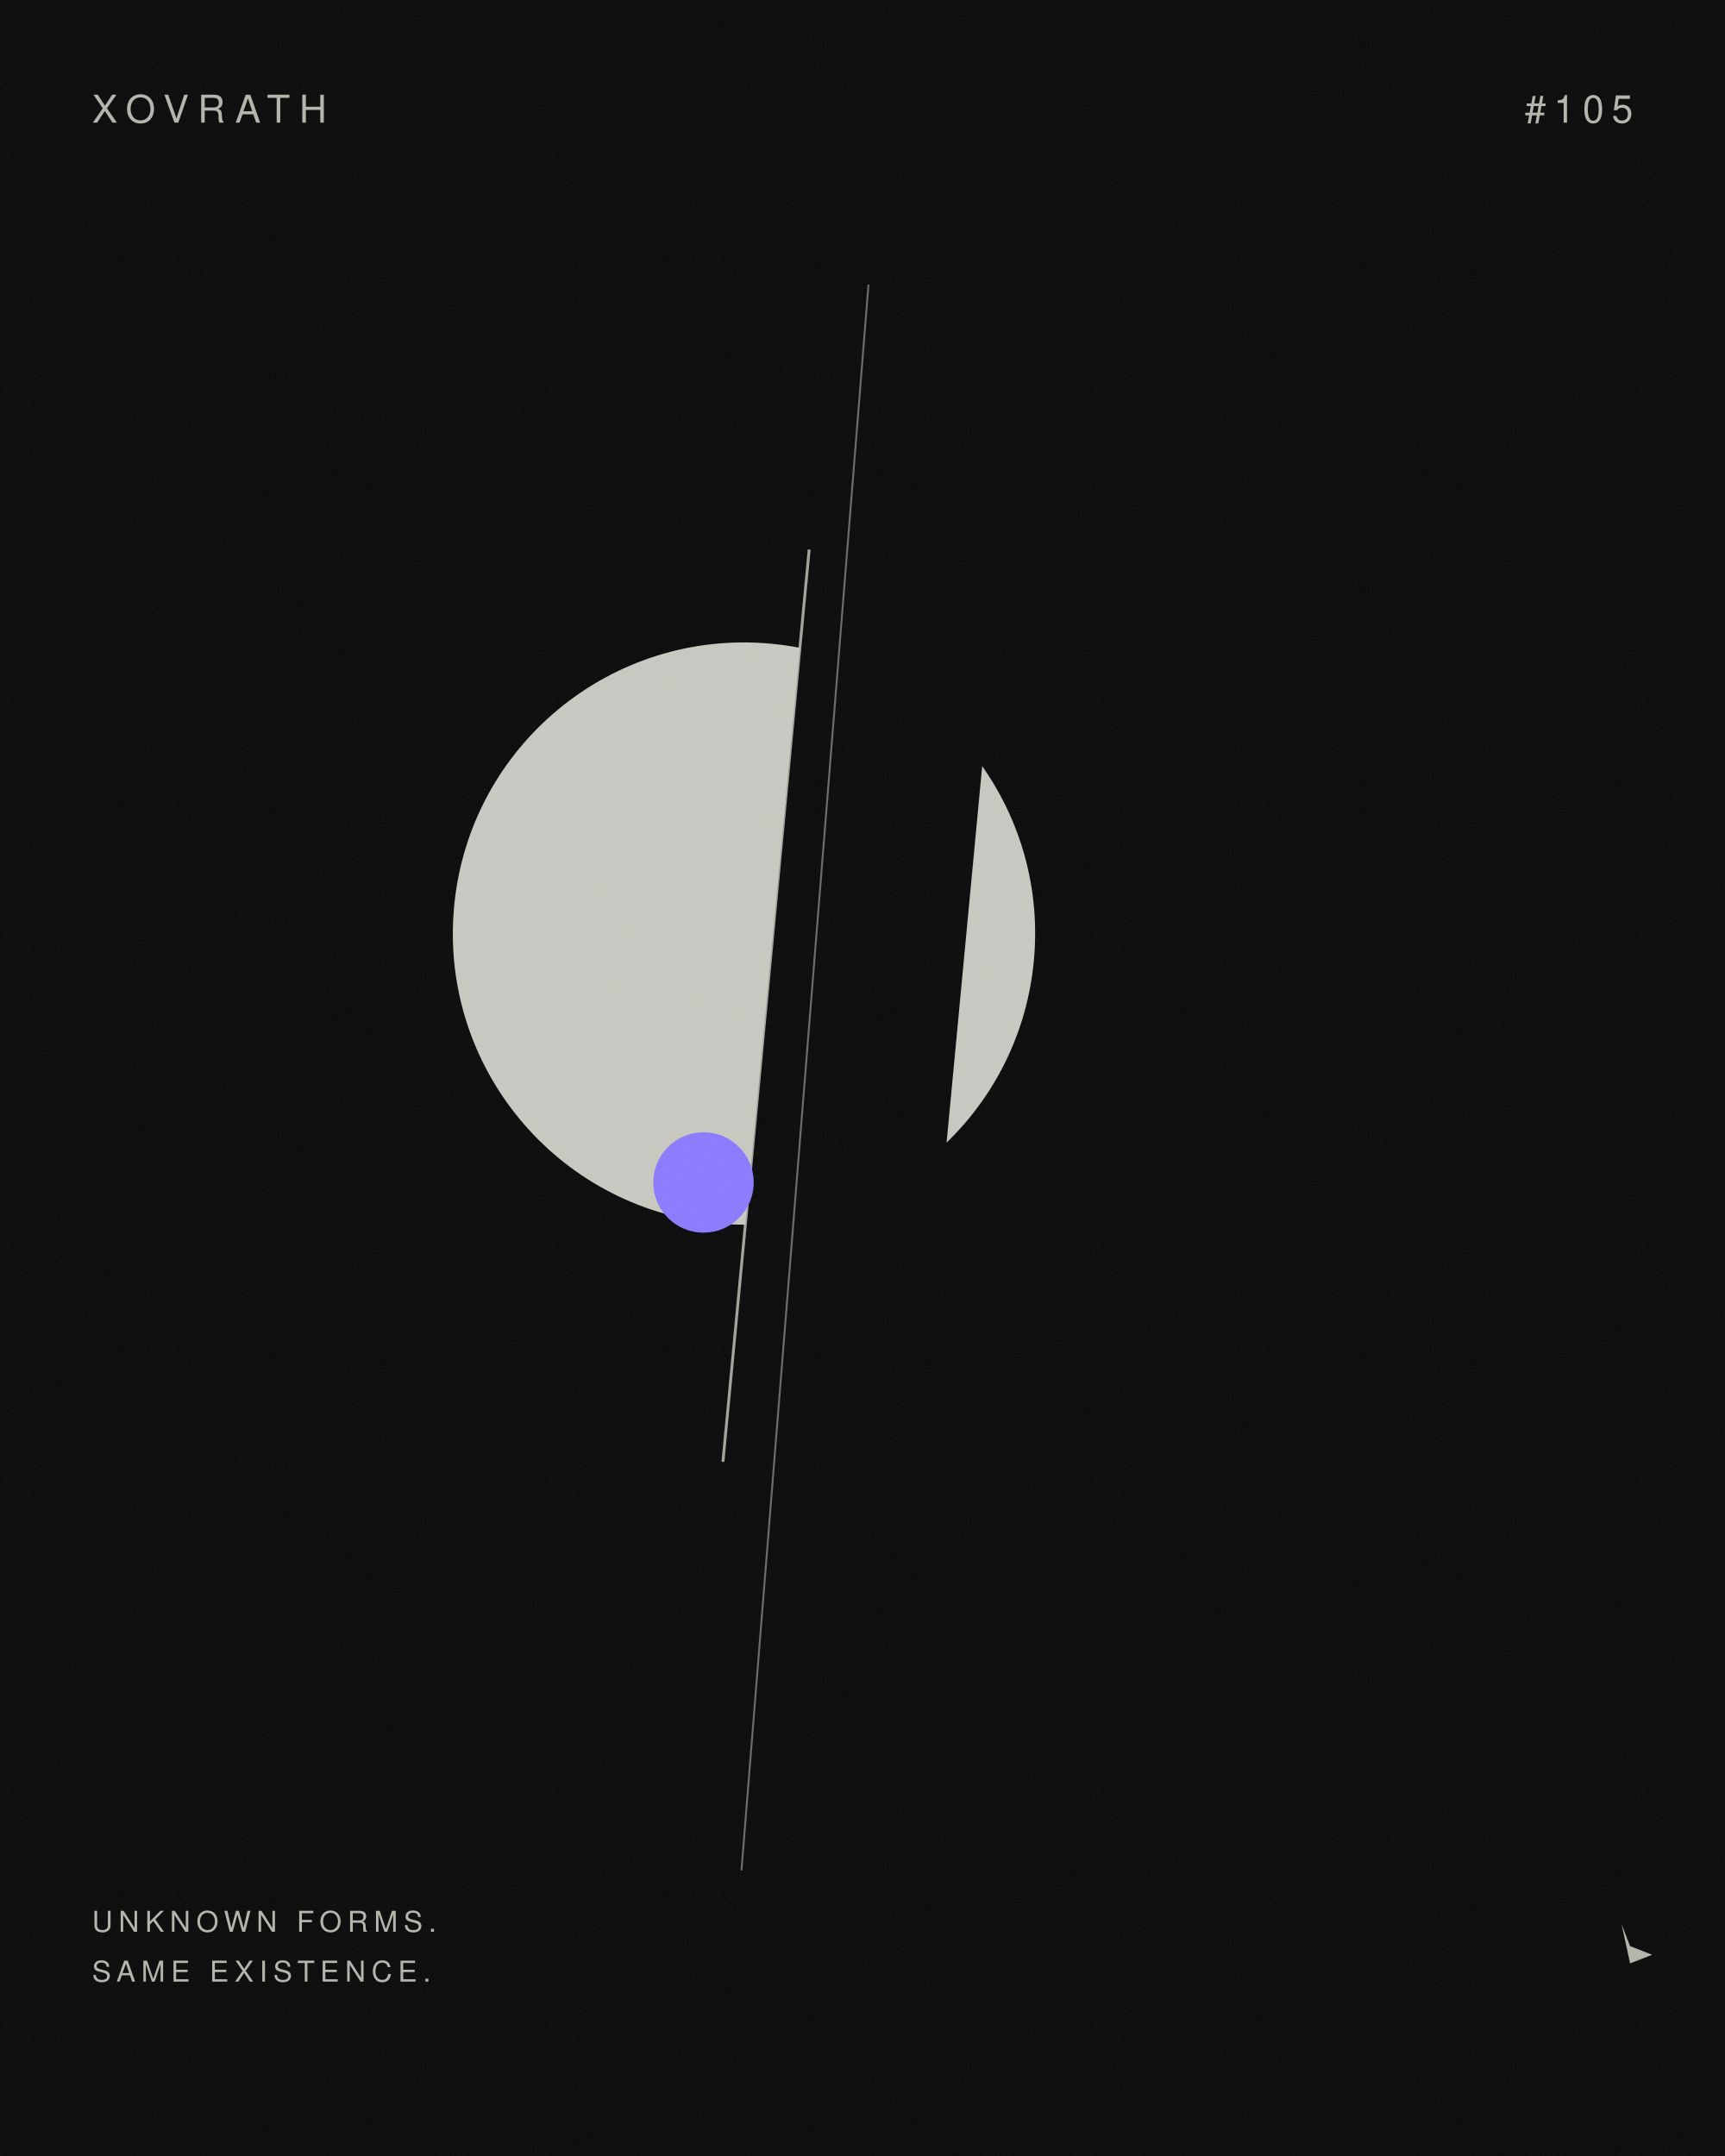
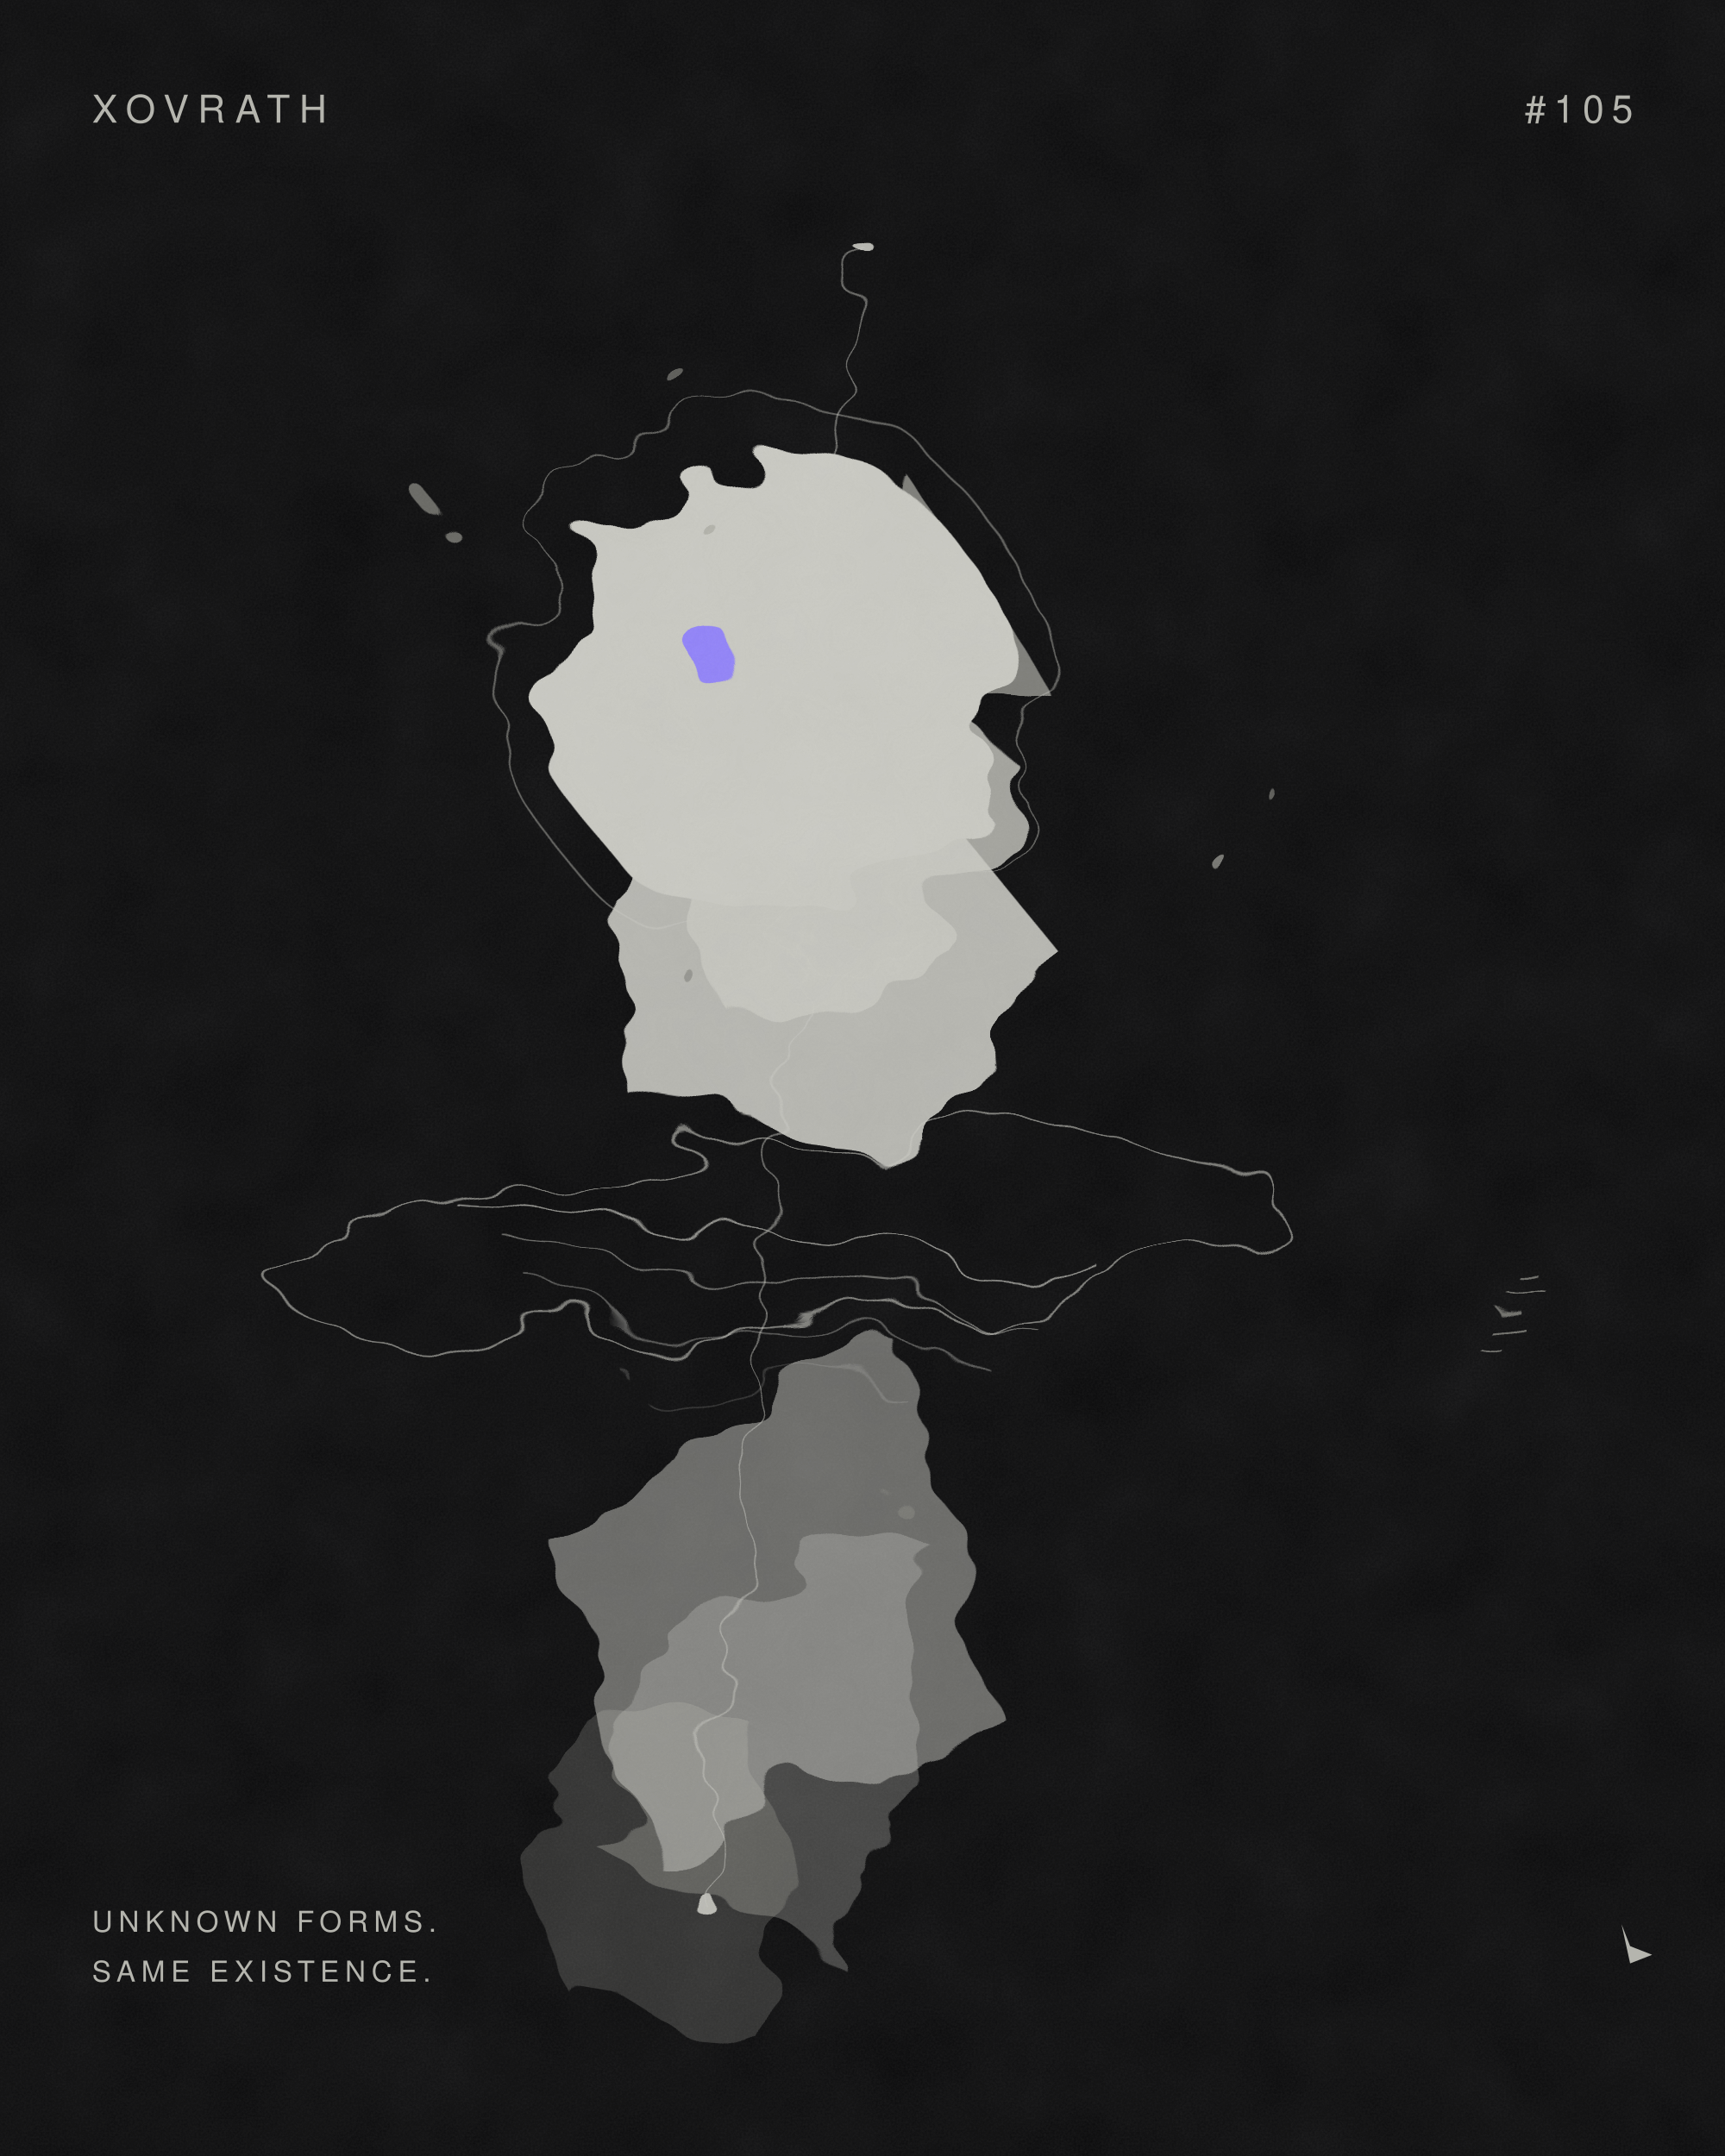
<svg xmlns="http://www.w3.org/2000/svg" viewBox="0 0 900 1125" width="900" height="1125">
+   <defs>
+     <filter id="warp" x="-20%" y="-20%" width="140%" height="140%">
+       <feTurbulence type="fractalNoise" baseFrequency="0.012 0.02" numOctaves="3" seed="8" result="n" />
+       <feDisplacementMap in="SourceGraphic" in2="n" scale="55" />
+     </filter>
+     <filter id="g">
+       <feTurbulence type="fractalNoise" baseFrequency="0.9" numOctaves="2" stitchTiles="stitch" />
+       <feColorMatrix type="saturate" values="0" />
+     </filter>
+     <filter id="g2">
+       <feTurbulence type="fractalNoise" baseFrequency="0.02" numOctaves="4" seed="3" stitchTiles="stitch" />
+       <feColorMatrix type="saturate" values="0" />
+     </filter>
+   </defs>
  <rect width="900" height="1125" fill="#0a0a0b" />
  <g transform="rotate(5.4 450 545)">
-     <circle cx="383" cy="493.2" r="151.9" fill="#c9c9c2" />
-     <rect x="398" y="328.4" width="100.5" height="478.2" fill="#0a0a0b" />
-     <line x1="398" y1="290.5" x2="398" y2="768.7" stroke="#c9c9c2" stroke-width="1.5" opacity="0.8" />
-     <line x1="415.8" y1="150" x2="427.7" y2="980" stroke="#c9c9c2" stroke-width="1" opacity="0.5" />
-     <circle cx="374.2" cy="624.5" r="26.2" fill="#8b7bff" />
+     <g filter="url(#warp)">
+       <circle cx="386.9" cy="363.2" r="121.4" fill="#c9c9c2" />
+       <circle cx="386.9" cy="363.2" r="141.4" fill="none" stroke="#c9c9c2" stroke-width="1" opacity="0.45" />
+       <line x1="411" y1="130" x2="411" y2="1000" stroke="#c9c9c2" stroke-width="1" opacity="0.5" />
+       <circle cx="411" cy="130" r="4.3" fill="#c9c9c2" opacity="0.9" />
+       <circle cx="411" cy="1000" r="5.4" fill="#c9c9c2" opacity="0.9" />
+       <polygon points="554.9,494.8 492.7,598.1 338.9,590 305.2,472.1 328.7,375.9 471.1,410.3" fill="#c9c9c2" fill-opacity="0.9" />
+       <polygon points="520.3,394.6 484,485.8 379,534.7 336.5,430.3 403.7,347.4 454.6,361" fill="#c9c9c2" fill-opacity="0.8" />
+       <polygon points="531.9,355.6 446.4,399.4 422.2,422.6 327.4,377.4 386,304.9 450.7,252.4" fill="#c9c9c2" fill-opacity="0.6" />
+       <polygon points="554.1,885.5 485.6,701.8 371.8,760.8 321.2,827.3 373.6,970.7 490,931.7" fill="#c9c9c2" fill-opacity="0.5" />
+       <polygon points="512.3,924.5 504.9,796.6 369.4,852.5 371,895.3 353.3,976.9 475.2,1014.9" fill="#c9c9c2" fill-opacity="0.3" />
+       <polygon points="456.6,976.6 423.4,901.2 345.7,915.7 310.2,994.8 351.9,1059.2 443.2,1065.5" fill="#c9c9c2" fill-opacity="0.2" />
+       <line x1="246.7" y1="647.6" x2="581.8" y2="647.6" stroke="#c9c9c2" stroke-width="1" opacity="0.7" />
+       <line x1="284.2" y1="673.6" x2="544.2" y2="673.6" stroke="#c9c9c2" stroke-width="1" opacity="0.5" />
+       <line x1="304.2" y1="699.6" x2="524.2" y2="699.6" stroke="#c9c9c2" stroke-width="1" opacity="0.4" />
+       <line x1="339.9" y1="725.6" x2="488.5" y2="725.6" stroke="#c9c9c2" stroke-width="1" opacity="0.2" />
+       <ellipse cx="414.2" cy="649.6" rx="264.2" ry="45.3" fill="none" stroke="#c9c9c2" stroke-width="1.2" opacity="0.6" transform="rotate(-10.5 414.2 649.6)" />
+       <line x1="792" y1="623.2" x2="803.3" y2="623.2" stroke="#8f8f88" stroke-width="1.5" opacity="0.75" />
+       <line x1="792" y1="637.2" x2="814.3" y2="637.2" stroke="#8f8f88" stroke-width="1.5" opacity="0.75" />
+       <line x1="792" y1="651.2" x2="804.7" y2="651.2" stroke="#8f8f88" stroke-width="1.5" opacity="0.75" />
+       <line x1="792" y1="665.2" x2="813" y2="665.2" stroke="#8f8f88" stroke-width="1.5" opacity="0.75" />
+       <line x1="792" y1="679.2" x2="803.5" y2="679.2" stroke="#8f8f88" stroke-width="1.5" opacity="0.75" />
+       <circle cx="202.5" cy="291" r="3.6" fill="#8f8f88" opacity="0.7" />
+       <circle cx="314.4" cy="200.9" r="4.9" fill="#8f8f88" opacity="0.6" />
+       <circle cx="620.8" cy="427.3" r="4.2" fill="#8f8f88" opacity="0.8" />
+       <circle cx="490.5" cy="780.6" r="4" fill="#8f8f88" opacity="0.4" />
+       <circle cx="364.9" cy="526.6" r="3" fill="#8f8f88" opacity="0.8" />
+       <circle cx="345.4" cy="285.4" r="3.5" fill="#8f8f88" opacity="0.4" />
+       <circle cx="645" cy="389.7" r="2.5" fill="#8f8f88" opacity="0.6" />
+       <circle cx="355" cy="353" r="12.8" fill="#8b7bff" fill-opacity="0.9" />
+     </g>
  </g>
-   <filter id="g">
-     <feTurbulence type="fractalNoise" baseFrequency="0.9" numOctaves="2" stitchTiles="stitch" />
-     <feColorMatrix type="saturate" values="0" />
-   </filter>
-   <rect width="900" height="1125" filter="url(#g)" opacity="0.06" />
+   <rect width="900" height="1125" filter="url(#g)" opacity="0.07" />
+   <rect width="900" height="1125" filter="url(#g2)" opacity="0.06" />
  <text x="48" y="64" font-family="Helvetica, Arial, sans-serif" font-size="20" letter-spacing="5" fill="#b5b5ae">XOVRATH</text>
  <text x="852" y="64" text-anchor="end" font-family="Helvetica, Arial, sans-serif" font-size="20" letter-spacing="4" fill="#b5b5ae">#105</text>
  <text x="48" y="1008" font-family="Helvetica, Arial, sans-serif" font-size="15" letter-spacing="3" fill="#b5b5ae">UNKNOWN FORMS.</text>
  <text x="48" y="1034" font-family="Helvetica, Arial, sans-serif" font-size="15" letter-spacing="3" fill="#b5b5ae">SAME EXISTENCE.</text>
  <path d="M 846 1004 L 850.5 1015.5 L 862 1020 L 850.5 1024.5 Z" fill="#b5b5ae" />
</svg>
